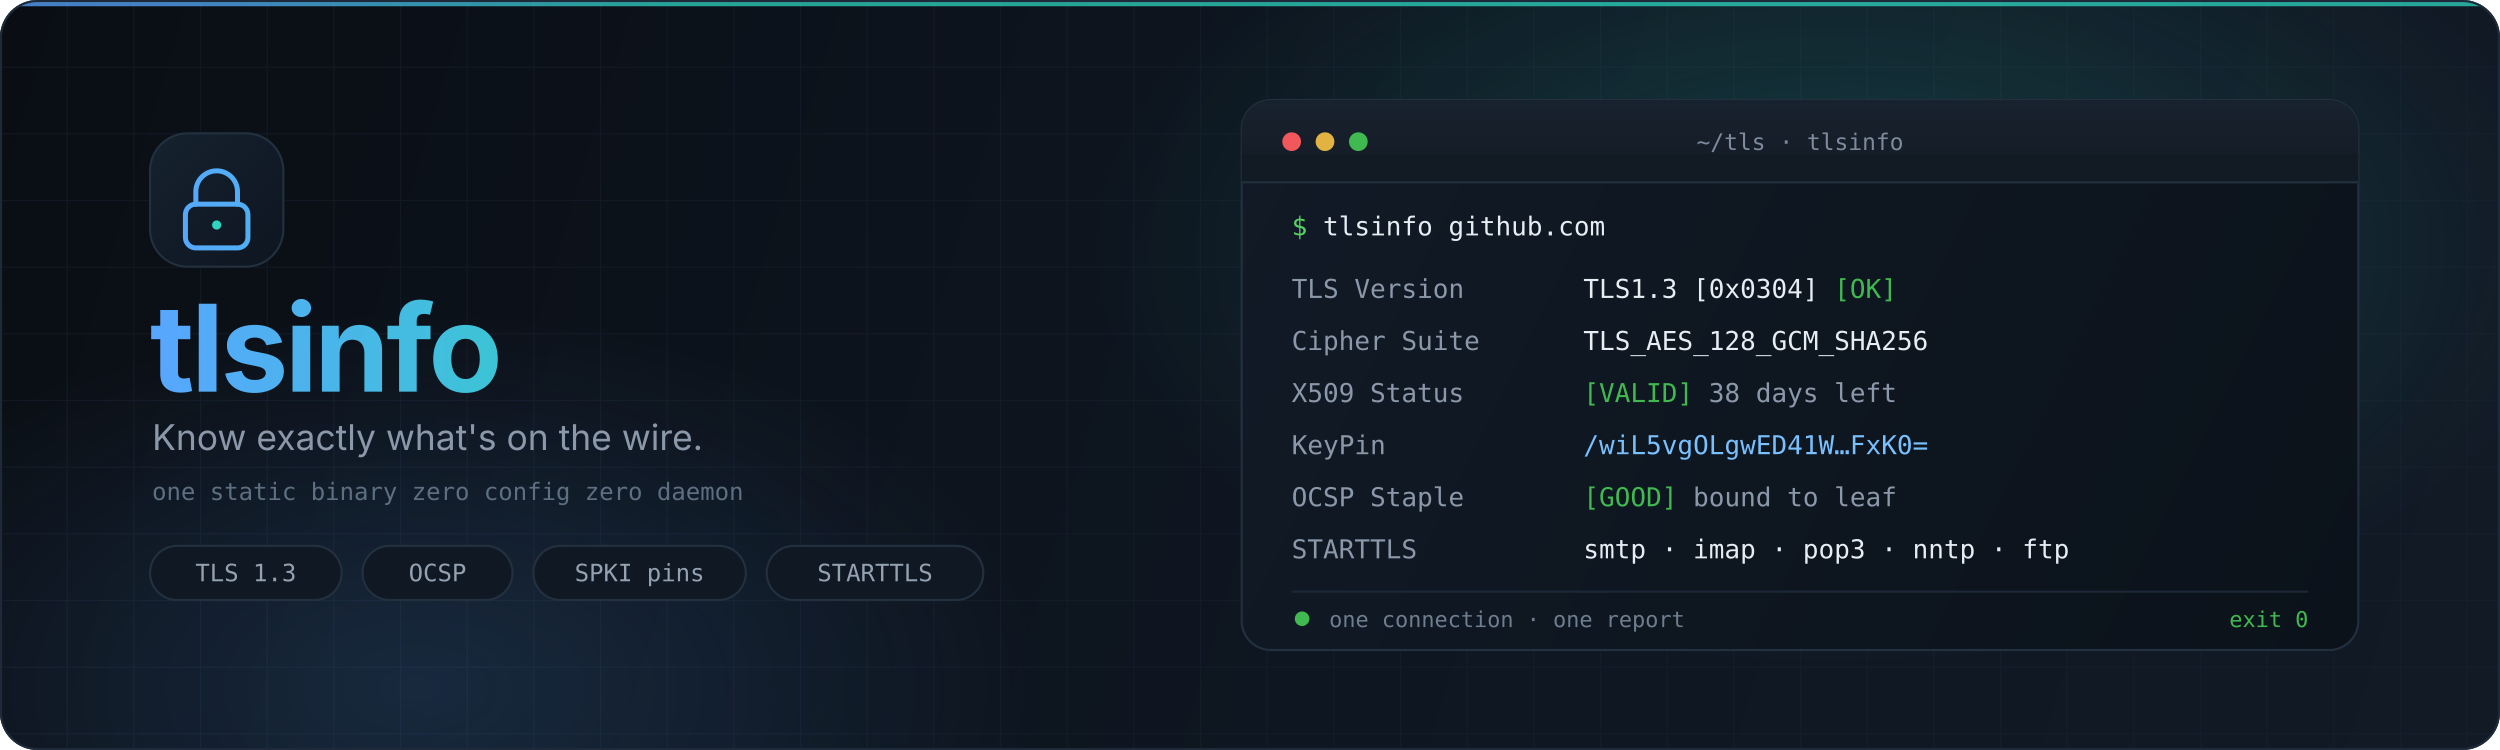
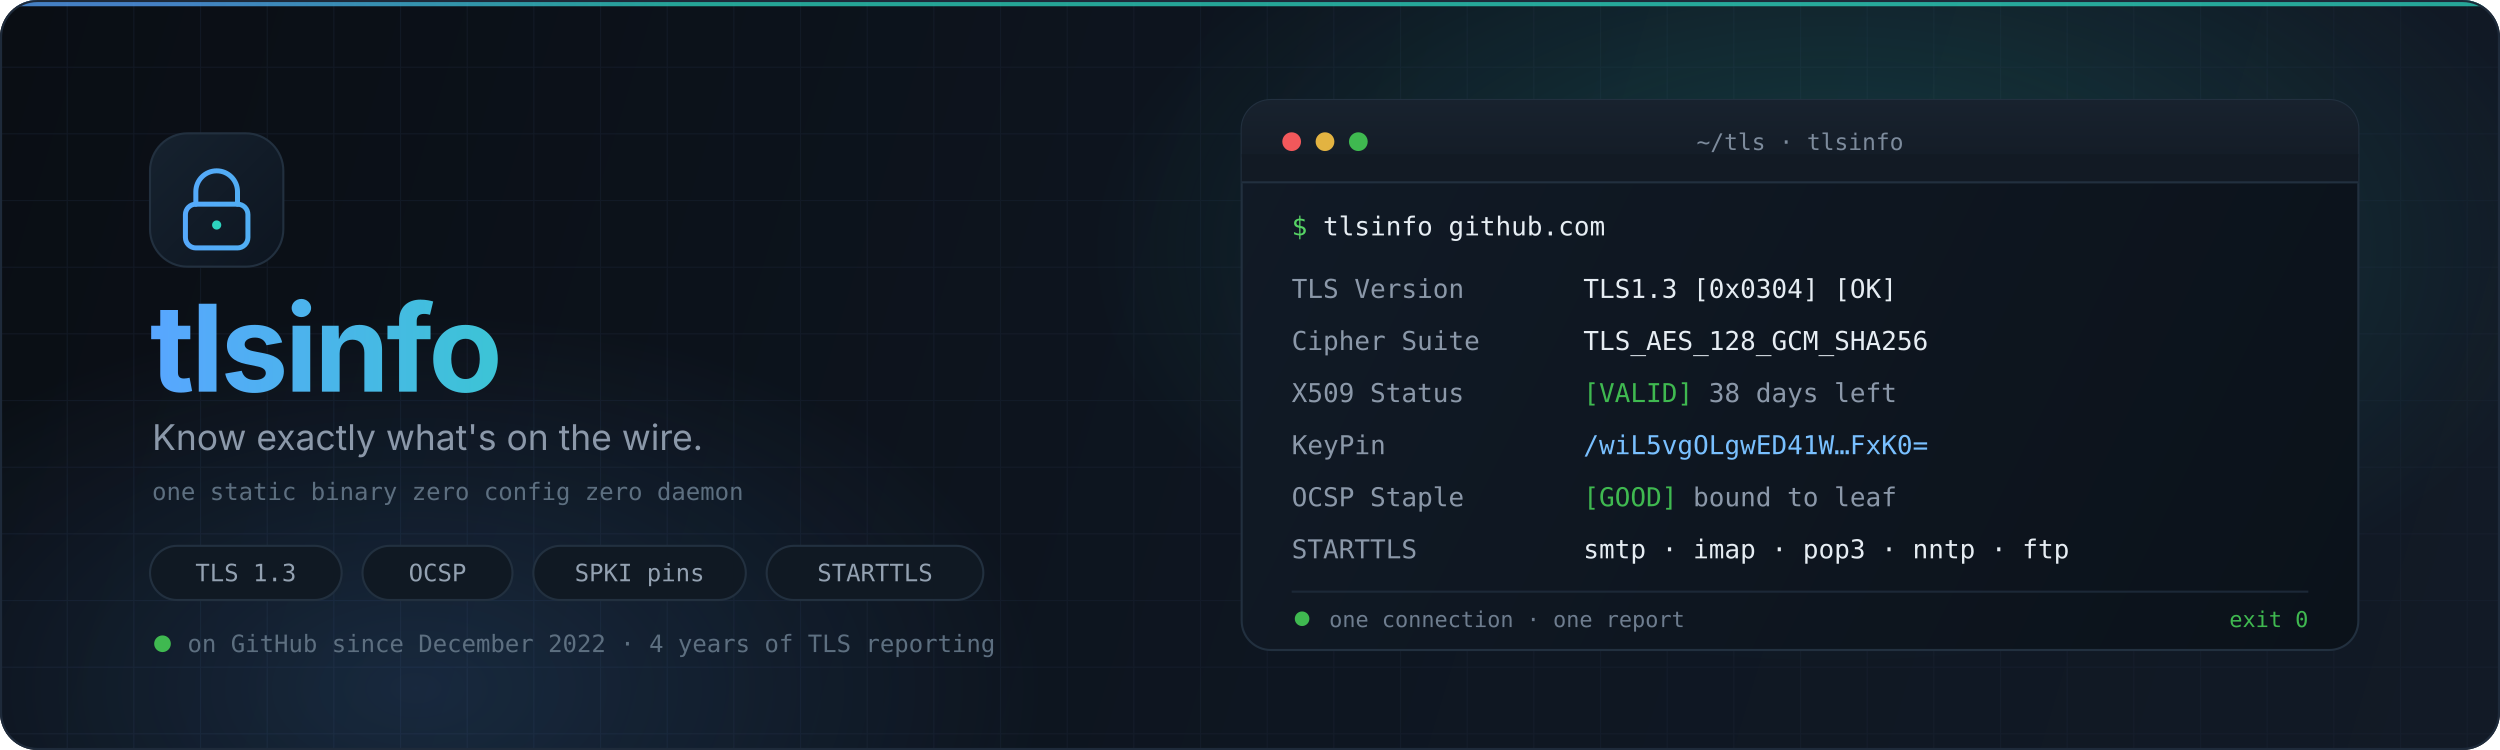
<svg xmlns="http://www.w3.org/2000/svg" width="1200" height="360" viewBox="0 0 1200 360" role="img" aria-labelledby="hero-title hero-desc">
  <defs>
    <linearGradient id="bg" x1="0" y1="0" x2="1200" y2="360" gradientUnits="userSpaceOnUse">
      <stop stop-color="#0a0e14" />
      <stop offset="0.55" stop-color="#0e1621" />
      <stop offset="1" stop-color="#121a26" />
    </linearGradient>
    <linearGradient id="accent" x1="72" y1="0" x2="330" y2="0" gradientUnits="userSpaceOnUse">
      <stop stop-color="#58a6ff" />
      <stop offset="1" stop-color="#2dd4bf" />
    </linearGradient>
    <linearGradient id="badge" x1="72" y1="64" x2="136" y2="128" gradientUnits="userSpaceOnUse">
      <stop stop-color="#16222f" />
      <stop offset="1" stop-color="#0d1520" />
    </linearGradient>
    <linearGradient id="card" x1="596" y1="48" x2="1132" y2="312" gradientUnits="userSpaceOnUse">
      <stop stop-color="#111a26" />
      <stop offset="1" stop-color="#0b121a" />
    </linearGradient>
    <linearGradient id="bar" x1="0" y1="48" x2="0" y2="88" gradientUnits="userSpaceOnUse">
      <stop stop-color="#18222e" />
      <stop offset="1" stop-color="#121a24" />
    </linearGradient>
    <radialGradient id="glow" cx="0.5" cy="0.5" r="0.5">
      <stop stop-color="#2dd4bf" stop-opacity="0.20" />
      <stop offset="1" stop-color="#2dd4bf" stop-opacity="0" />
    </radialGradient>
    <radialGradient id="glowBlue" cx="0.5" cy="0.5" r="0.5">
      <stop stop-color="#58a6ff" stop-opacity="0.16" />
      <stop offset="1" stop-color="#58a6ff" stop-opacity="0" />
    </radialGradient>
    <pattern id="grid" width="32" height="32" patternUnits="userSpaceOnUse">
      <path d="M32 0H0v32" fill="none" stroke="#182131" stroke-width="1" />
    </pattern>
    <clipPath id="frame">
      <rect width="1200" height="360" rx="18" />
    </clipPath>
  </defs>
  <g clip-path="url(#frame)">
    <rect width="1200" height="360" fill="url(#bg)" />
    <rect width="1200" height="360" fill="url(#grid)" opacity="0.5" />
    <ellipse cx="880" cy="120" rx="360" ry="200" fill="url(#glow)" />
    <ellipse cx="200" cy="330" rx="300" ry="180" fill="url(#glowBlue)" />
    <rect x="0" y="0" width="1200" height="3" fill="url(#accent)" opacity="0.75" />
  </g>
  <rect x="0.5" y="0.5" width="1199" height="359" rx="17.5" fill="none" stroke="#1e2a3a" />
  <rect x="72" y="64" width="64" height="64" rx="18" fill="url(#badge)" stroke="#22303f" />
  <rect x="89" y="98" width="30" height="21" rx="5" fill="none" stroke="url(#accent)" stroke-width="2.4" />
  <path d="M94 98v-6a10 10 0 0 1 20 0v6" fill="none" stroke="url(#accent)" stroke-width="2.4" stroke-linecap="round" />
  <circle cx="104" cy="108" r="2.2" fill="#2dd4bf" />
  <text x="72" y="188" font-family="ui-sans-serif, -apple-system, 'Segoe UI', Inter, Helvetica, Arial, sans-serif" font-size="58" font-weight="700" letter-spacing="-1.6" fill="url(#accent)">tlsinfo</text>
  <text x="73" y="216" font-family="ui-sans-serif, -apple-system, 'Segoe UI', Inter, Helvetica, Arial, sans-serif" font-size="17" fill="#8b98a9">Know exactly what's on the wire.</text>
  <text x="73" y="240" font-family="ui-monospace, SFMono-Regular, Menlo, Consolas, monospace" font-size="11.5" fill="#5d6f80">one static binary   zero config   zero daemon</text>
  <g font-family="ui-monospace, SFMono-Regular, Menlo, Consolas, monospace" font-size="11.5" fill="#93a1b1">
    <rect x="72" y="262" width="92" height="26" rx="13" fill="#101923" stroke="#22303f" />
    <text x="118" y="279" text-anchor="middle">TLS 1.3</text>
    <rect x="174" y="262" width="72" height="26" rx="13" fill="#101923" stroke="#22303f" />
    <text x="210" y="279" text-anchor="middle">OCSP</text>
    <rect x="256" y="262" width="102" height="26" rx="13" fill="#101923" stroke="#22303f" />
    <text x="307" y="279" text-anchor="middle">SPKI pins</text>
    <rect x="368" y="262" width="104" height="26" rx="13" fill="#101923" stroke="#22303f" />
    <text x="420" y="279" text-anchor="middle">STARTTLS</text>
  </g>
+   <circle cx="78" cy="309" r="4" fill="#3fb950" />
+   <text x="90" y="313" font-family="ui-monospace, SFMono-Regular, Menlo, Consolas, monospace" font-size="11.5" fill="#5d6f80">on GitHub since December 2022 · 4 years of TLS reporting</text>
  <rect x="596" y="48" width="536" height="264" rx="14" fill="url(#card)" stroke="#22303f" />
  <rect x="596" y="48" width="536" height="40" rx="14" fill="url(#bar)" />
  <rect x="596" y="74" width="536" height="14" fill="#121a24" />
  <line x1="596" y1="87.5" x2="1132" y2="87.5" stroke="#22303f" />
  <circle cx="620" cy="68" r="4.5" fill="#f2585b" />
  <circle cx="636" cy="68" r="4.5" fill="#e3b341" />
  <circle cx="652" cy="68" r="4.5" fill="#3fb950" />
  <text x="864" y="72" text-anchor="middle" font-family="ui-monospace, SFMono-Regular, Menlo, Consolas, monospace" font-size="11" fill="#7d8b9c">~/tls · tlsinfo</text>
  <g font-family="ui-monospace, SFMono-Regular, Menlo, Consolas, monospace" font-size="12.5">
    <text x="620" y="113" fill="#56d364">$ <tspan fill="#e6edf3">tlsinfo github.com</tspan>
    </text>
    <text x="620" y="143" fill="#8b98a9">TLS Version</text>
-     <text x="760" y="143" fill="#e6edf3">TLS1.3 [0x0304] <tspan fill="#3fb950">[OK]</tspan>
-     </text>
+     <text x="760" y="143" fill="#e6edf3">TLS1.3 [0x0304] [OK]</text>
    <text x="620" y="168" fill="#8b98a9">Cipher Suite</text>
    <text x="760" y="168" fill="#e6edf3">TLS_AES_128_GCM_SHA256</text>
    <text x="620" y="193" fill="#8b98a9">X509 Status</text>
    <text x="760" y="193" fill="#3fb950">[VALID] <tspan fill="#8b98a9">38 days left</tspan>
    </text>
    <text x="620" y="218" fill="#8b98a9">KeyPin</text>
    <text x="760" y="218" fill="#79c0ff">/wiL5vgOLgwED41W…FxK0=</text>
    <text x="620" y="243" fill="#8b98a9">OCSP Staple</text>
    <text x="760" y="243" fill="#3fb950">[GOOD] <tspan fill="#8b98a9">bound to leaf</tspan>
    </text>
    <text x="620" y="268" fill="#8b98a9">STARTTLS</text>
    <text x="760" y="268" fill="#e6edf3">smtp · imap · pop3 · nntp · ftp</text>
  </g>
  <line x1="620" y1="284" x2="1108" y2="284" stroke="#1c2837" />
  <circle cx="625" cy="297" r="3.5" fill="#3fb950" />
  <text x="638" y="301" font-family="ui-monospace, SFMono-Regular, Menlo, Consolas, monospace" font-size="10.5" fill="#6e7d8f">one connection · one report</text>
  <text x="1108" y="301" text-anchor="end" font-family="ui-monospace, SFMono-Regular, Menlo, Consolas, monospace" font-size="10.5" fill="#3fb950">exit 0</text>
</svg>
